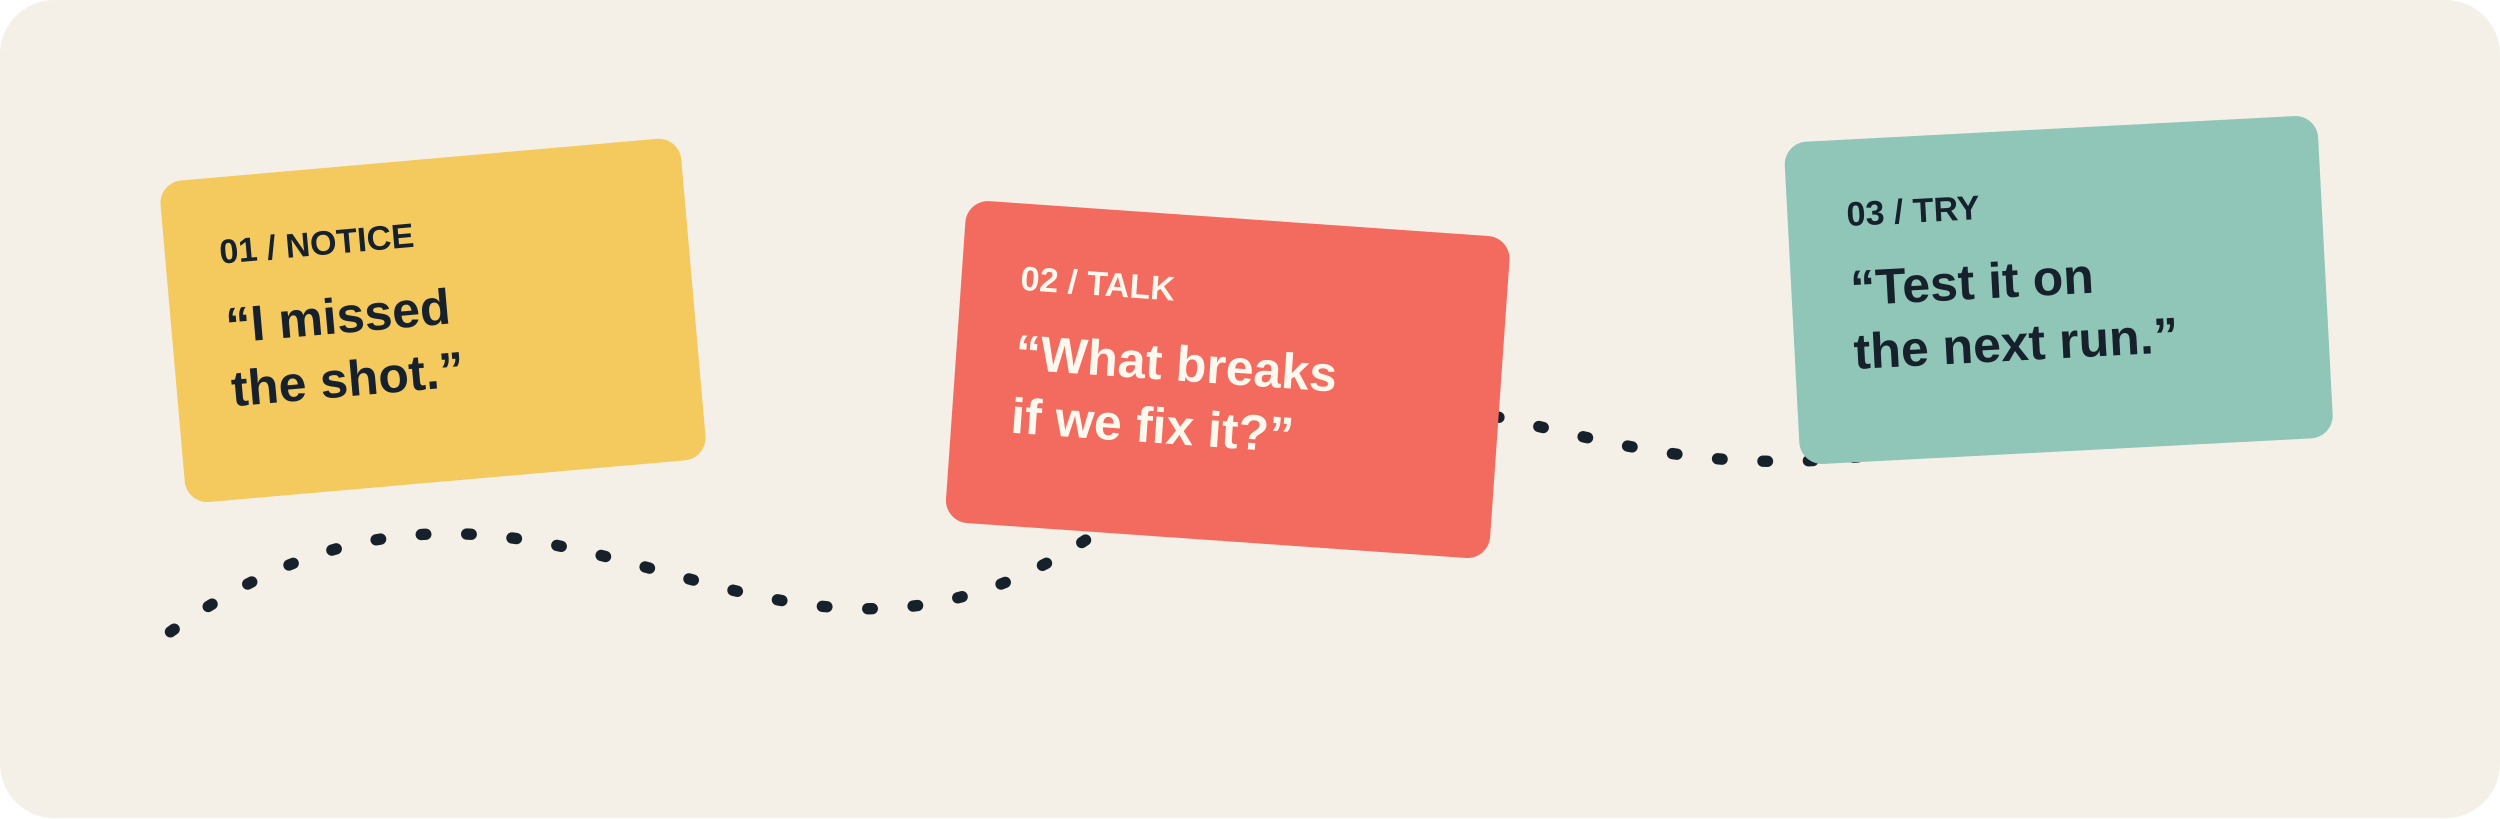
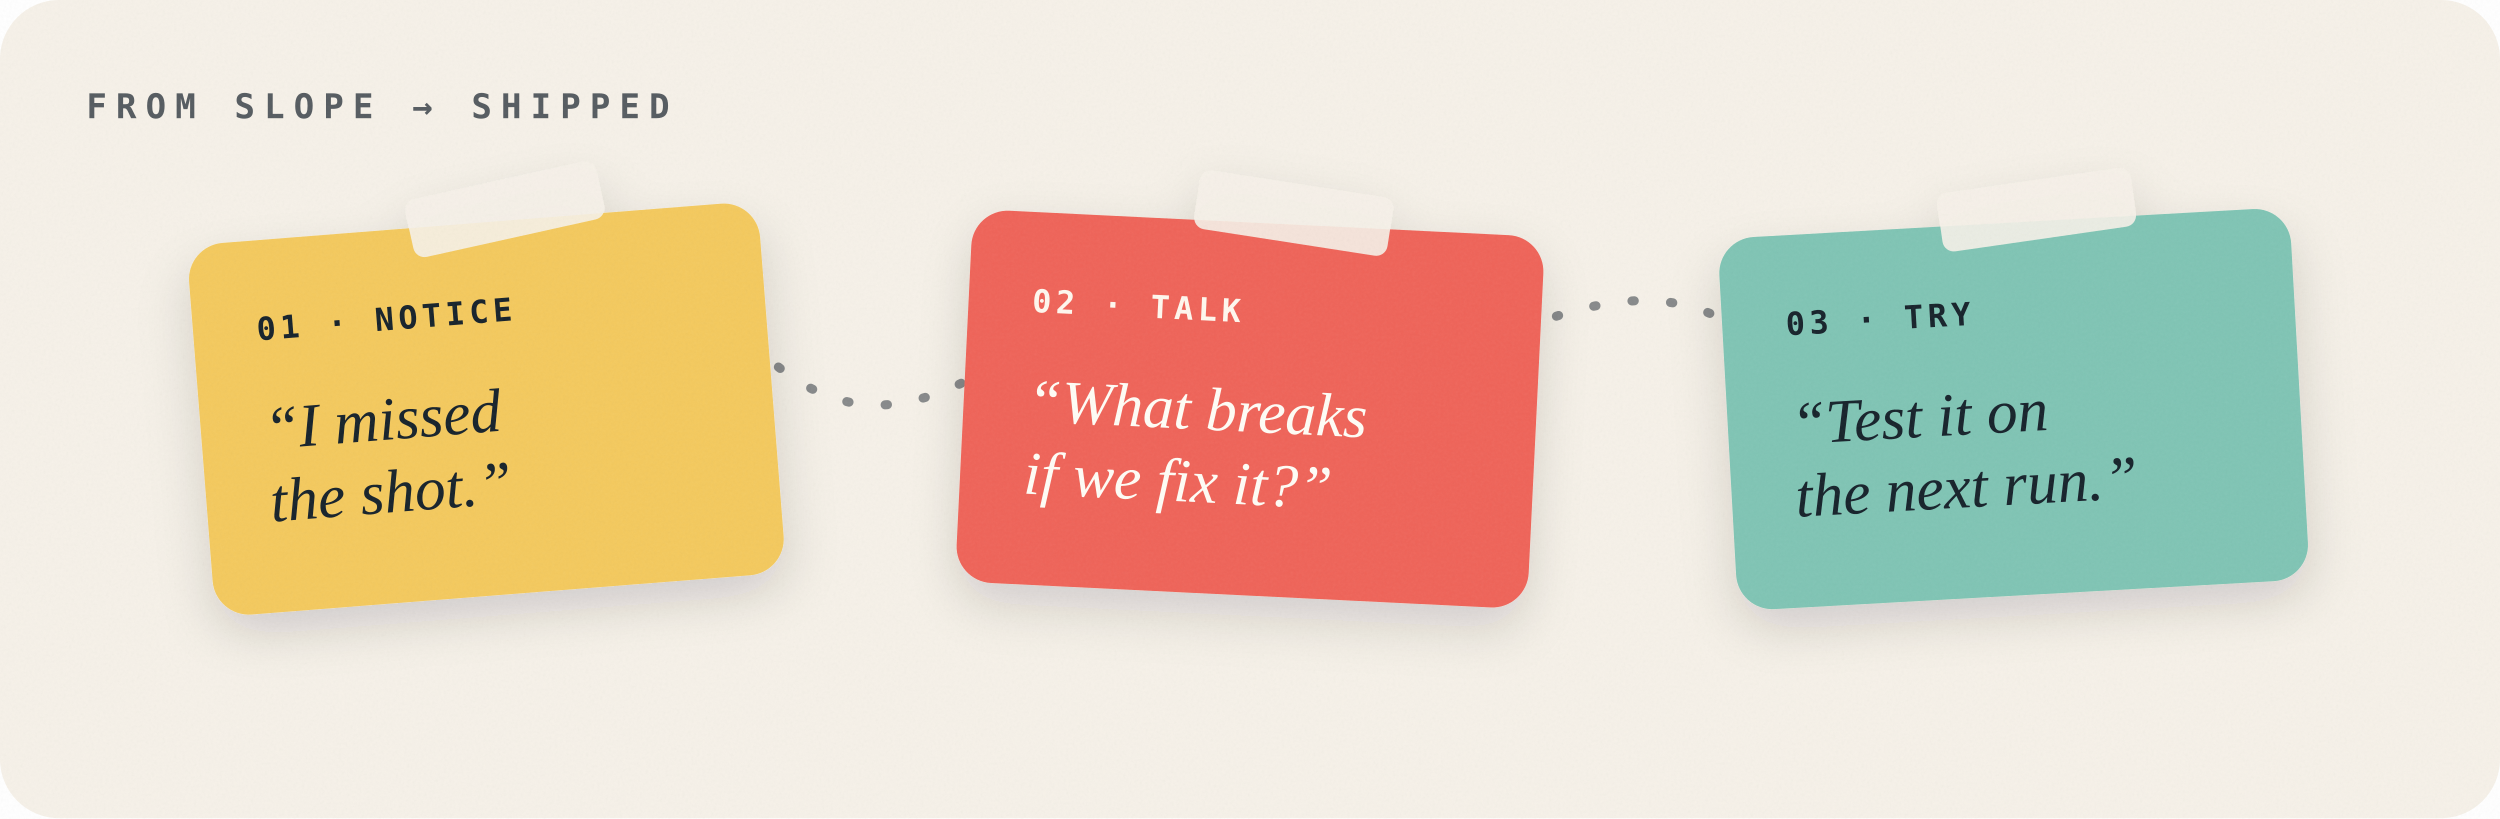
<svg xmlns="http://www.w3.org/2000/svg" viewBox="0 0 1100 360" role="img" aria-labelledby="title desc">
-   <rect width="1100" height="360" rx="24" fill="#f4f0e7" />
-   <path d="M75 278c175-126 267 78 430-61 144-123 210 88 500-87" fill="none" stroke="#17212b" stroke-width="5" stroke-linecap="round" stroke-dasharray="2 18" />
-   <g font-family="Arial, sans-serif">
-     <g transform="rotate(-5 190 135)">
-       <rect x="75" y="70" width="230" height="142" rx="10" fill="#f4c95d" />
-       <text x="99" y="108" fill="#17212b" font-size="15" font-weight="700">01 / NOTICE</text>
-       <text x="99" y="143" fill="#17212b" font-size="22" font-weight="700">“I missed</text>
-       <text x="99" y="171" fill="#17212b" font-size="22" font-weight="700">the shot.”</text>
-     </g>
-     <g transform="rotate(4 540 170)">
-       <rect x="420" y="96" width="240" height="142" rx="10" fill="#f26b5e" />
-       <text x="446" y="134" fill="#fff8ee" font-size="15" font-weight="700">02 / TALK</text>
-       <text x="446" y="169" fill="#fff8ee" font-size="22" font-weight="700">“What breaks</text>
-       <text x="446" y="197" fill="#fff8ee" font-size="22" font-weight="700">if we fix it?”</text>
-     </g>
-     <g transform="rotate(-3 880 160)">
-       <rect x="790" y="58" width="235" height="142" rx="10" fill="#8fc6b8" />
-       <text x="816" y="96" fill="#17212b" font-size="15" font-weight="700">03 / TRY</text>
-       <text x="816" y="131" fill="#17212b" font-size="22" font-weight="700">“Test it on</text>
-       <text x="816" y="159" fill="#17212b" font-size="22" font-weight="700">the next run.”</text>
-     </g>
+   <defs>
+     <filter id="grain">
+       <feTurbulence type="fractalNoise" baseFrequency="0.8" numOctaves="2" stitchTiles="stitch" result="n" />
+       <feColorMatrix in="n" type="saturate" values="0" />
+     </filter>
+     <filter id="card" x="-30%" y="-30%" width="160%" height="160%">
+       <feDropShadow dx="0" dy="9" stdDeviation="11" flood-color="#17212b" flood-opacity="0.15" />
+     </filter>
+   </defs>
+   <rect width="1100" height="360" rx="26" fill="#f6f1e8" />
+   <text x="38" y="52" fill="#17212b" opacity="0.72" font-family="ui-monospace,'SF Mono','Cascadia Mono',Menlo,Consolas,monospace" font-size="15" font-weight="700" letter-spacing="4">FROM SLOPE → SHIPPED</text>
+   <path d="M330 150 C 420 244, 482 66, 562 150 C 612 206, 700 90, 772 150" fill="none" stroke="#17212b" stroke-width="4" stroke-linecap="round" stroke-dasharray="1 16" opacity="0.5" />
+   <g transform="rotate(-4.5 214 180)" filter="url(#card)">
+     <rect x="88" y="98" width="252" height="164" rx="16" fill="#f4c95d" />
+     <rect x="186" y="80" width="86" height="26" rx="5" fill="#f6f1e8" opacity="0.9" transform="rotate(-8 229 93)" />
+     <text x="116" y="142" fill="#17212b" font-family="ui-monospace,'SF Mono','Cascadia Mono',Menlo,Consolas,monospace" font-size="14" font-weight="700" letter-spacing="2">01 · NOTICE</text>
+     <text x="116" y="190" fill="#17212b" font-family="Georgia,'Times New Roman',serif" font-size="27" font-style="italic">“I missed</text>
+     <text x="116" y="222" fill="#17212b" font-family="Georgia,'Times New Roman',serif" font-size="27" font-style="italic">the shot.”</text>
  </g>
+   <g transform="rotate(2.8 550 180)" filter="url(#card)">
+     <rect x="424" y="98" width="252" height="164" rx="16" fill="#ef6358" />
+     <rect x="522" y="80" width="86" height="26" rx="5" fill="#f6f1e8" opacity="0.9" transform="rotate(6 565 93)" />
+     <text x="452" y="142" fill="#fff8ee" font-family="ui-monospace,'SF Mono','Cascadia Mono',Menlo,Consolas,monospace" font-size="14" font-weight="700" letter-spacing="2">02 · TALK</text>
+     <text x="452" y="190" fill="#fffdf6" font-family="Georgia,'Times New Roman',serif" font-size="27" font-style="italic">“What breaks</text>
+     <text x="452" y="222" fill="#fffdf6" font-family="Georgia,'Times New Roman',serif" font-size="27" font-style="italic">if we fix it?”</text>
+   </g>
+   <g transform="rotate(-3.2 886 180)" filter="url(#card)">
+     <rect x="760" y="98" width="252" height="164" rx="16" fill="#7fc4b4" />
+     <rect x="858" y="80" width="86" height="26" rx="5" fill="#f6f1e8" opacity="0.9" transform="rotate(-5 901 93)" />
+     <text x="788" y="142" fill="#17212b" font-family="ui-monospace,'SF Mono','Cascadia Mono',Menlo,Consolas,monospace" font-size="14" font-weight="700" letter-spacing="2">03 · TRY</text>
+     <text x="788" y="190" fill="#17212b" font-family="Georgia,'Times New Roman',serif" font-size="27" font-style="italic">“Test it on</text>
+     <text x="788" y="222" fill="#17212b" font-family="Georgia,'Times New Roman',serif" font-size="27" font-style="italic">the next run.”</text>
+   </g>
+   <rect x="0" y="0" width="1100" height="360" filter="url(#grain)" opacity="0.06" pointer-events="none" />
</svg>
